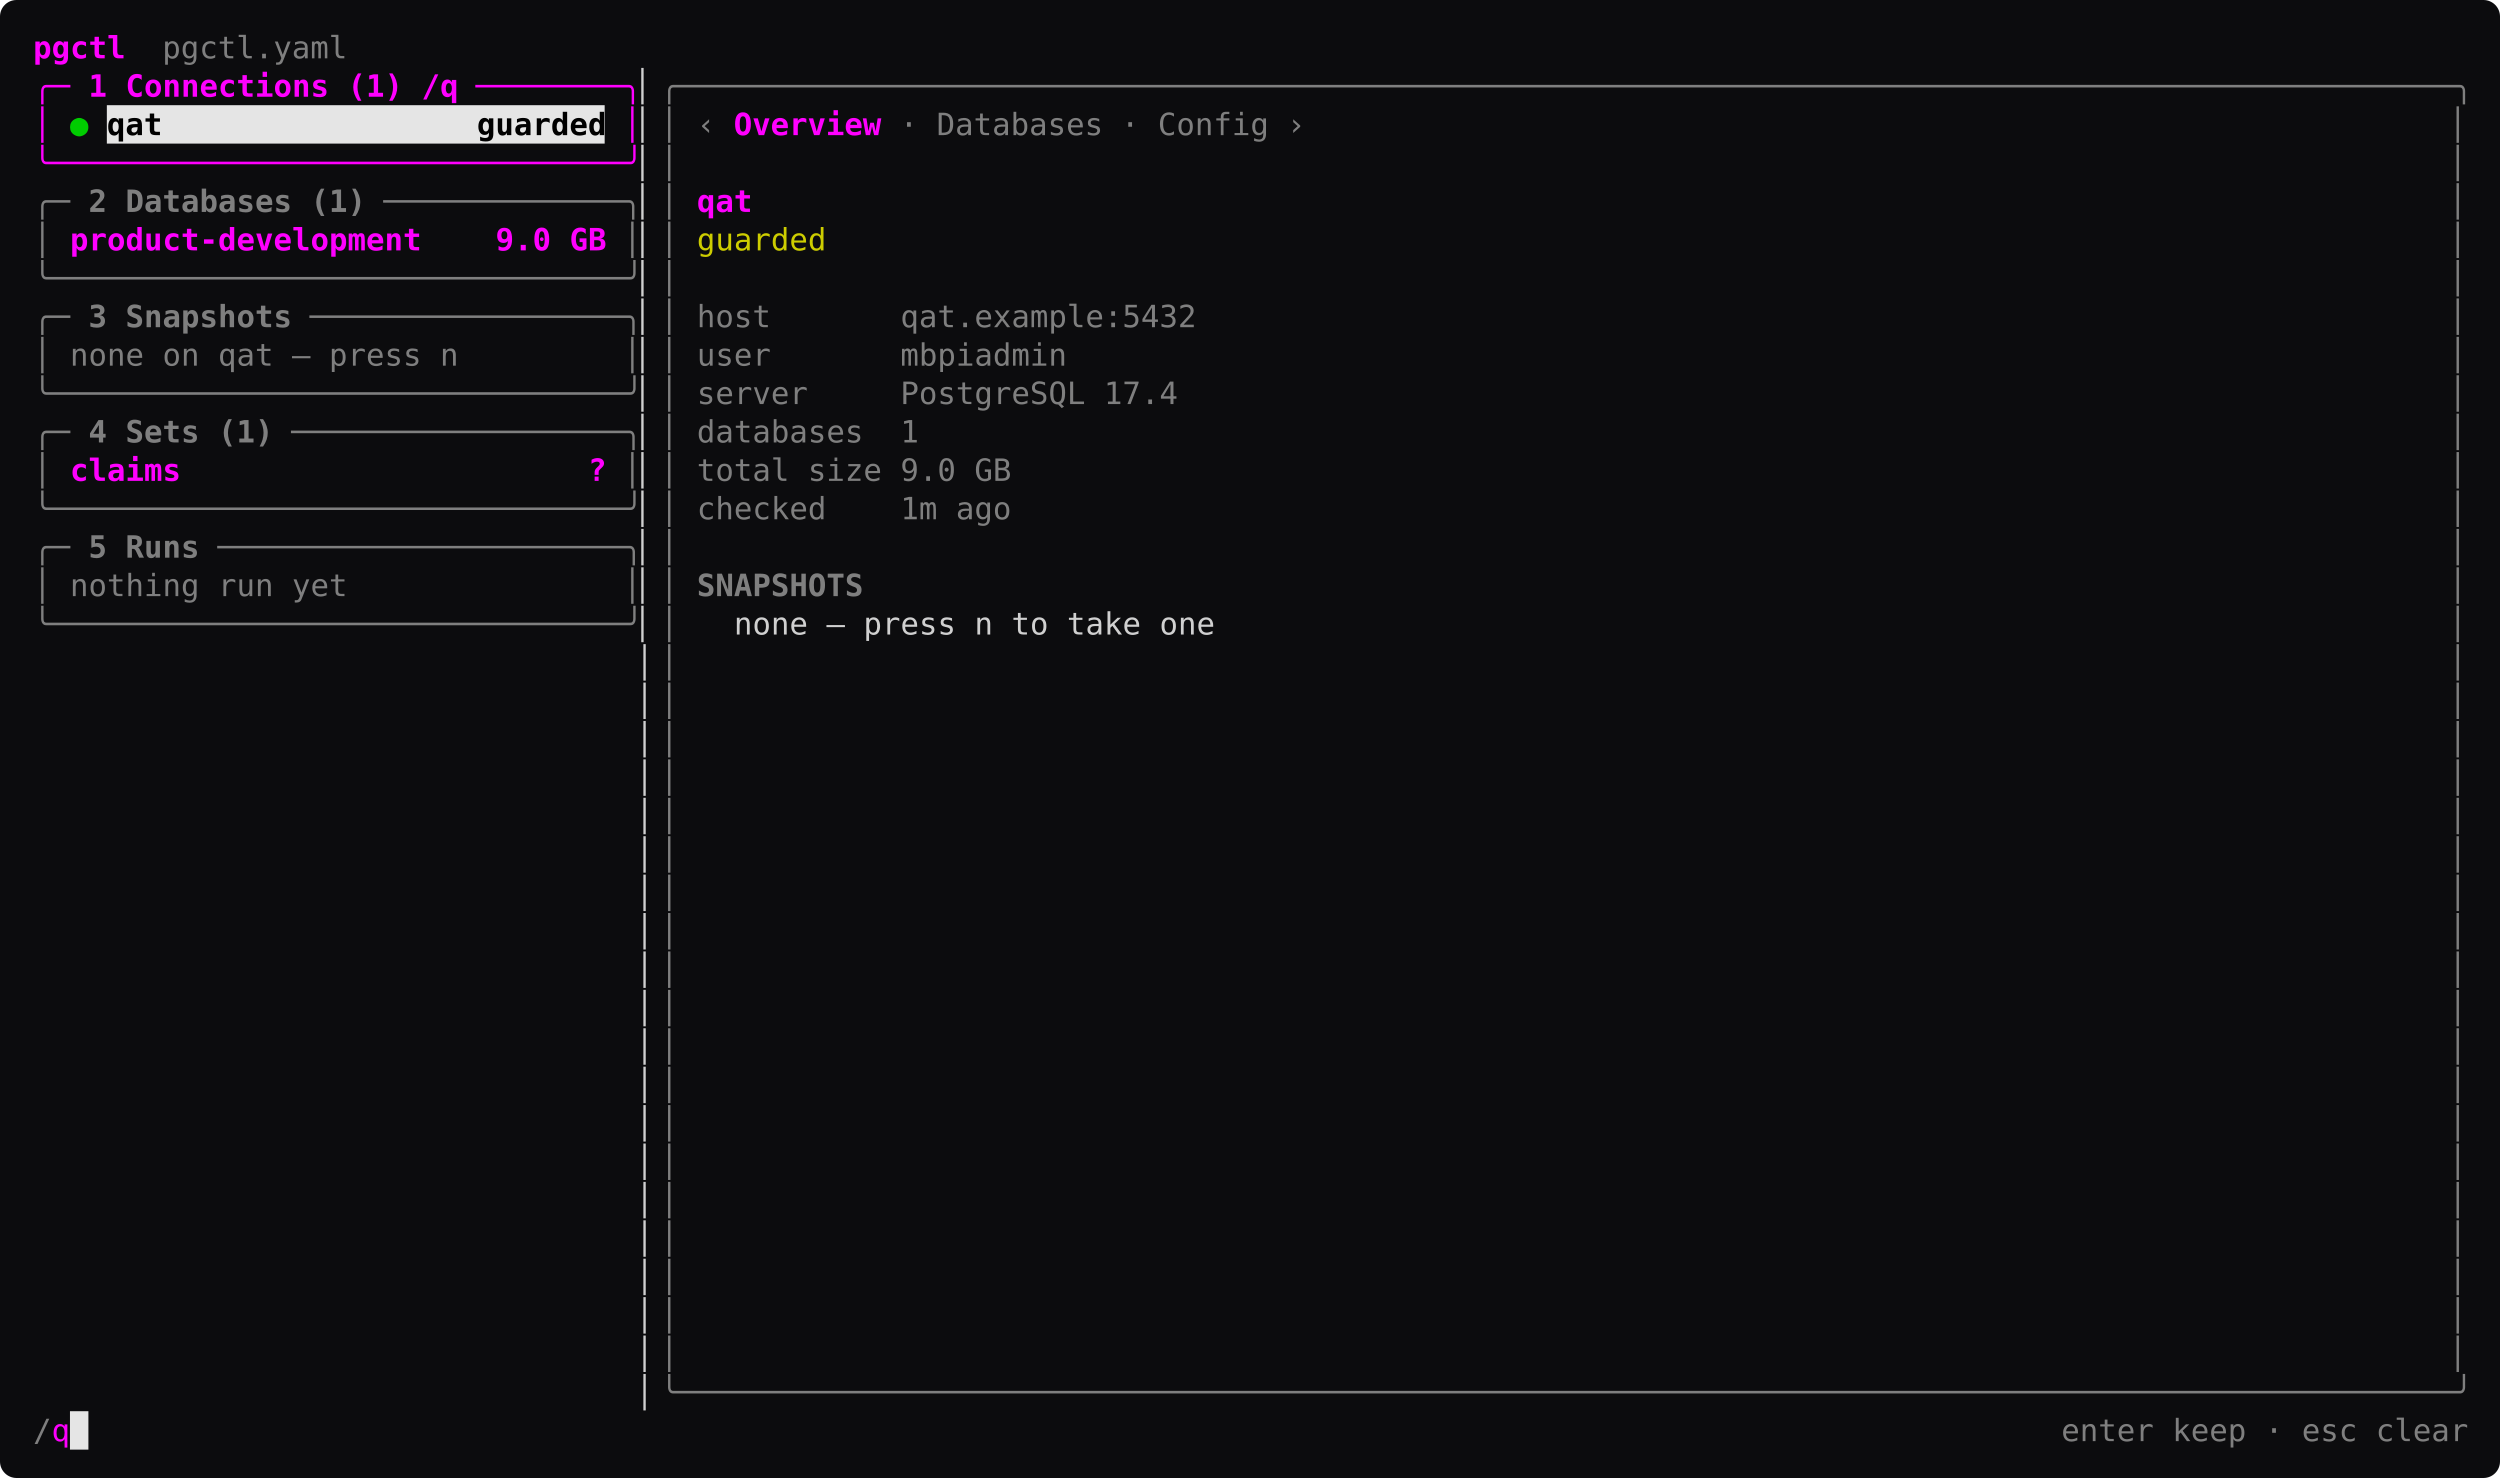
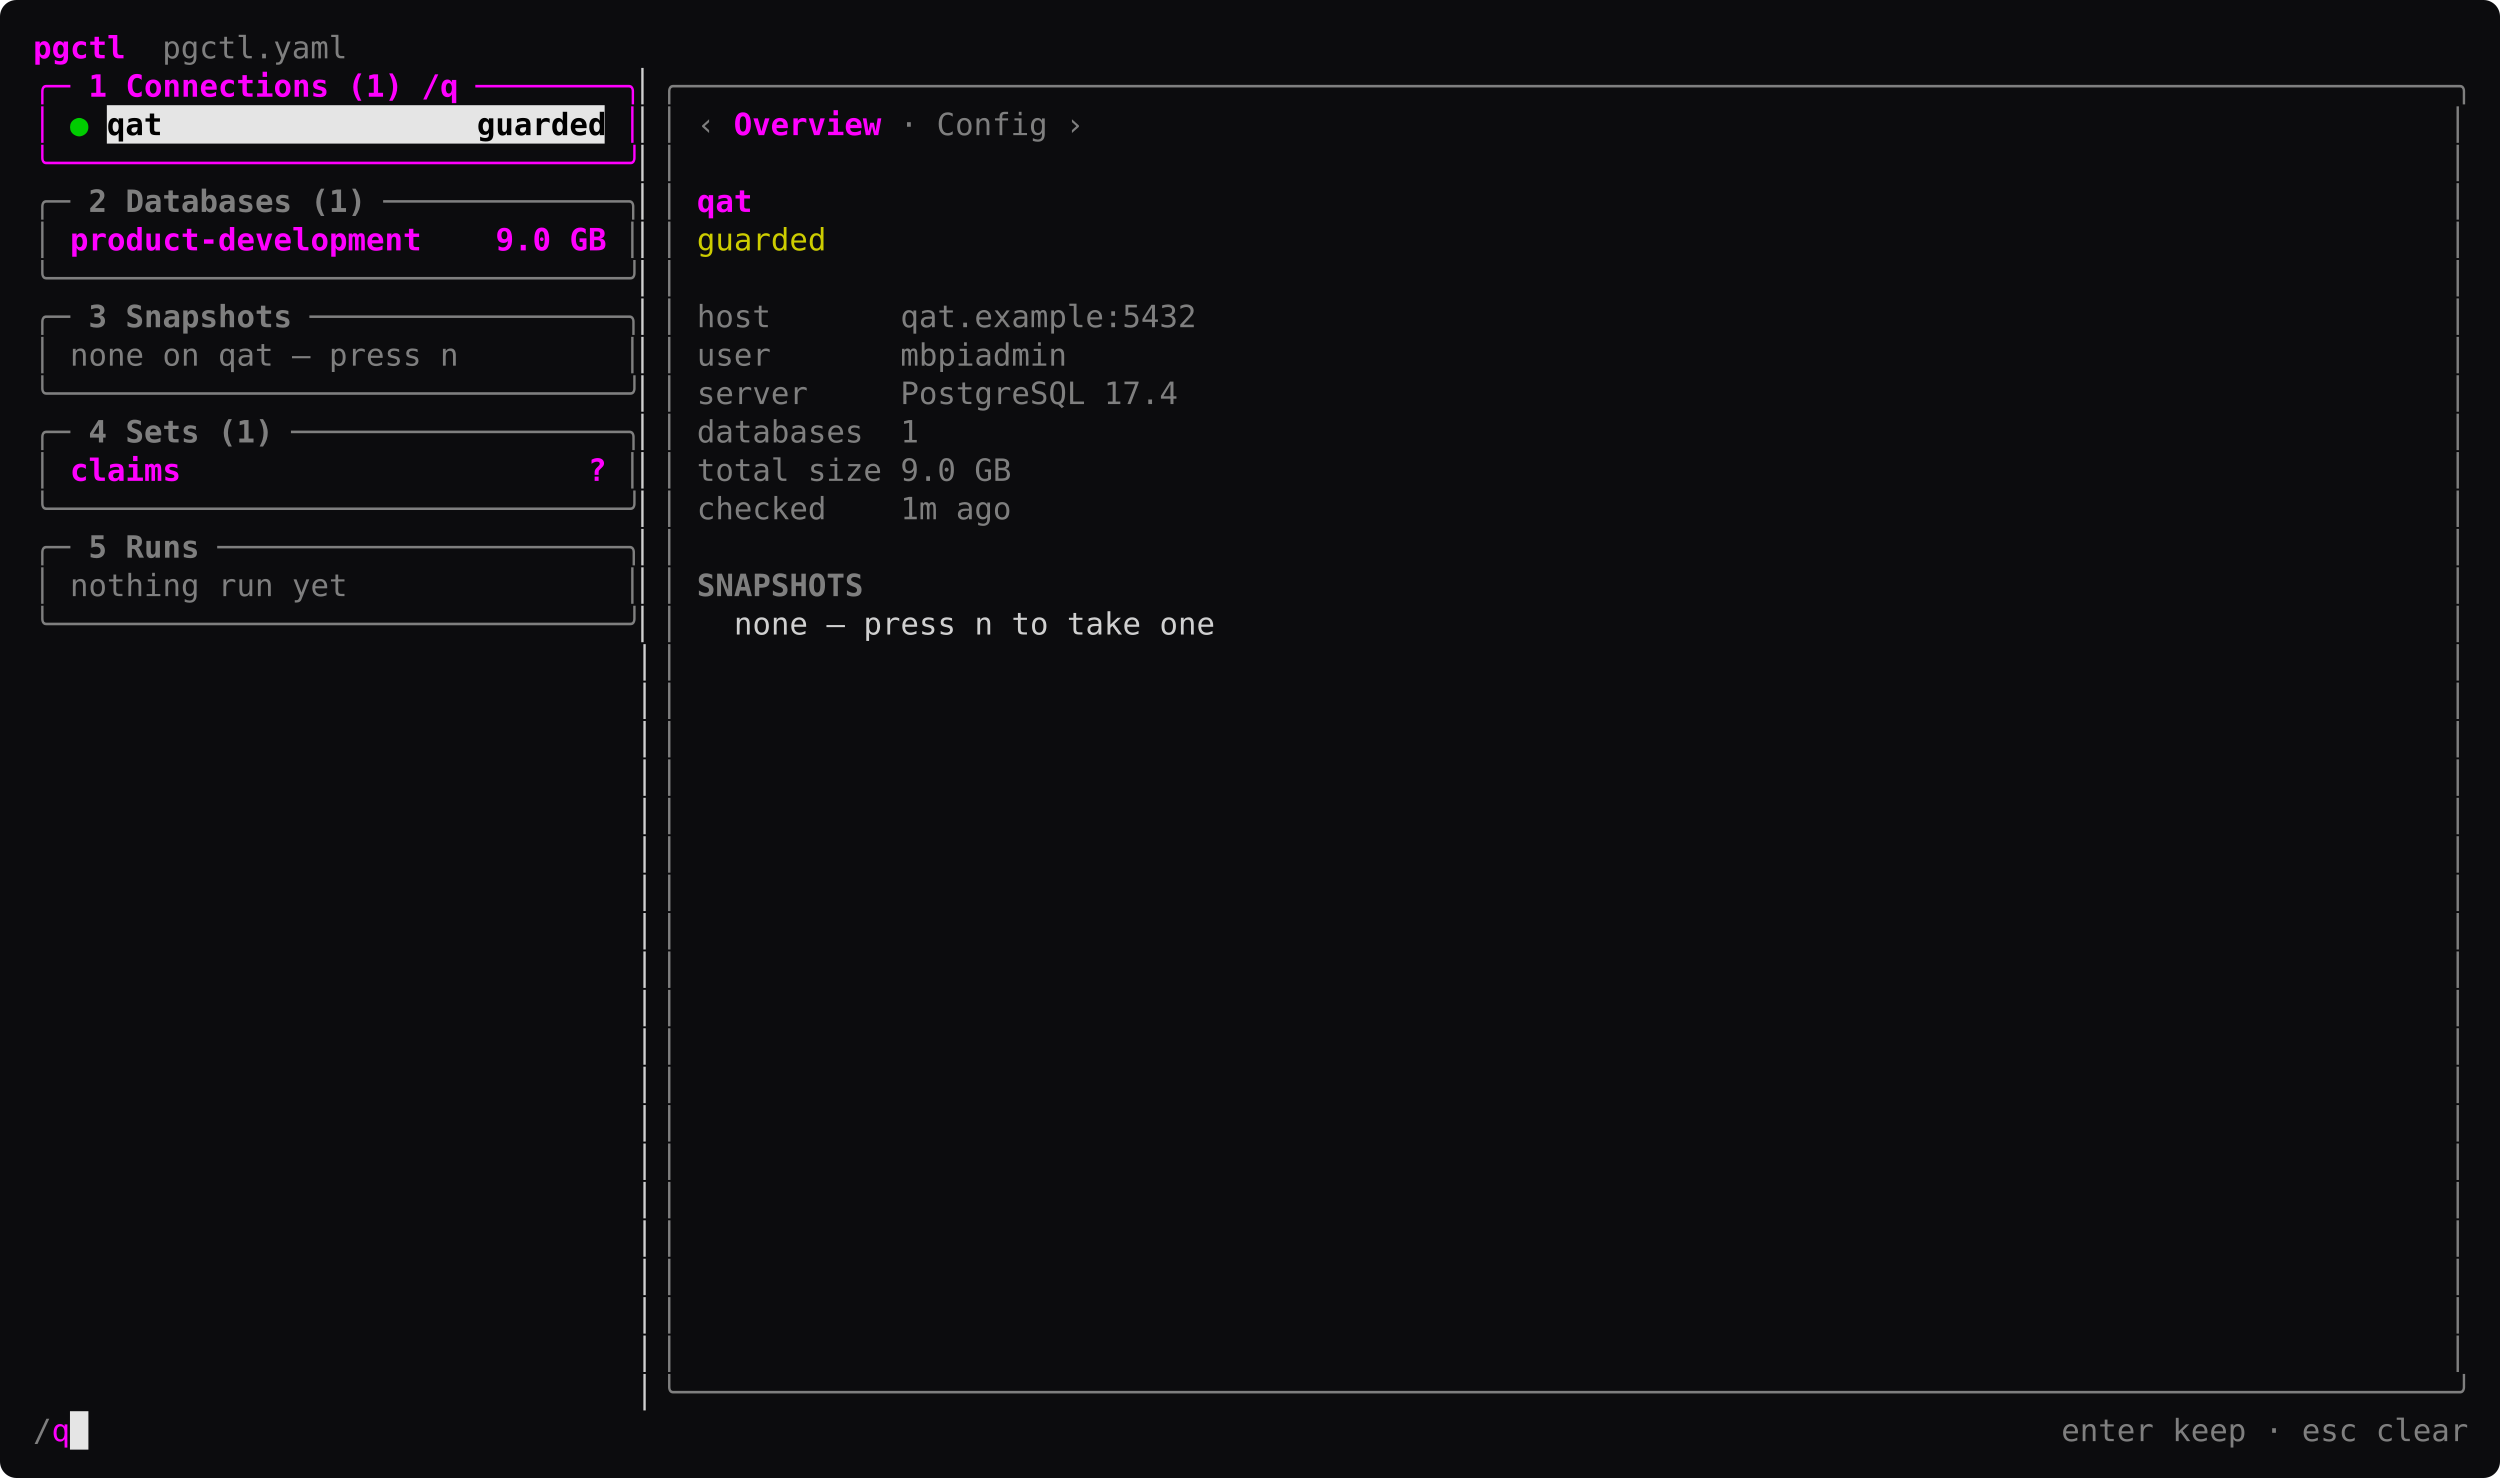
<svg xmlns="http://www.w3.org/2000/svg" width="1057.6" height="625.25" viewBox="0 0 1057.6 625.25" font-family="ui-monospace, 'SF Mono', SFMono-Regular, Menlo, Consolas, 'DejaVu Sans Mono', monospace" font-size="13" role="img">
  <rect width="1057.6" height="625.25" rx="7" fill="#0c0c0e" />
  <rect x="45.2" y="44.5" width="210.6" height="16.25" fill="#e5e5e5" />
  <rect x="29.6" y="597" width="7.8" height="16.25" fill="#e5e5e5" />
  <text x="14" y="24.68" textLength="39" lengthAdjust="spacing" fill="#ff00ff" font-weight="600" xml:space="preserve">pgctl</text>
  <text x="53" y="24.68" textLength="93.6" lengthAdjust="spacing" fill="#7f7f7f" xml:space="preserve">  pgctl.yaml</text>
  <text x="14" y="40.92" textLength="15.6" lengthAdjust="spacing" fill="#ff00ff" xml:space="preserve">╭─</text>
  <text x="29.6" y="40.92" textLength="163.8" lengthAdjust="spacing" fill="#ff00ff" font-weight="600" xml:space="preserve"> 1 Connections (1) /q</text>
  <text x="201.2" y="40.92" textLength="70.2" lengthAdjust="spacing" fill="#ff00ff" xml:space="preserve">────────╮</text>
  <text x="271.4" y="40.92" textLength="7.8" lengthAdjust="spacing" fill="#d0d0d0" xml:space="preserve">▏</text>
  <text x="279.2" y="40.92" textLength="764.4" lengthAdjust="spacing" fill="#7f7f7f" xml:space="preserve">╭────────────────────────────────────────────────────────────────────────────────────────────────╮</text>
  <text x="14" y="57.17" textLength="7.8" lengthAdjust="spacing" fill="#ff00ff" xml:space="preserve">│</text>
  <text x="29.6" y="57.17" textLength="7.8" lengthAdjust="spacing" fill="#00cd00" xml:space="preserve">●</text>
  <text x="45.2" y="57.17" textLength="210.6" lengthAdjust="spacing" fill="#000000" font-weight="600" xml:space="preserve">qat                 guarded</text>
  <text x="263.6" y="57.17" textLength="7.8" lengthAdjust="spacing" fill="#ff00ff" xml:space="preserve">│</text>
  <text x="271.4" y="57.17" textLength="7.8" lengthAdjust="spacing" fill="#d0d0d0" xml:space="preserve">▏</text>
  <text x="279.2" y="57.17" textLength="7.8" lengthAdjust="spacing" fill="#7f7f7f" xml:space="preserve">│</text>
  <text x="294.8" y="57.17" textLength="7.8" lengthAdjust="spacing" fill="#7f7f7f" xml:space="preserve">‹</text>
  <text x="310.4" y="57.17" textLength="7.8" lengthAdjust="spacing" fill="#ff00ff" font-weight="600" xml:space="preserve">O</text>
  <text x="318.2" y="57.17" textLength="7.8" lengthAdjust="spacing" fill="#ff00ff" font-weight="600" xml:space="preserve">v</text>
  <text x="326" y="57.17" textLength="7.8" lengthAdjust="spacing" fill="#ff00ff" font-weight="600" xml:space="preserve">e</text>
  <text x="333.8" y="57.17" textLength="7.8" lengthAdjust="spacing" fill="#ff00ff" font-weight="600" xml:space="preserve">r</text>
  <text x="341.6" y="57.17" textLength="7.8" lengthAdjust="spacing" fill="#ff00ff" font-weight="600" xml:space="preserve">v</text>
  <text x="349.4" y="57.17" textLength="7.8" lengthAdjust="spacing" fill="#ff00ff" font-weight="600" xml:space="preserve">i</text>
  <text x="357.2" y="57.17" textLength="7.8" lengthAdjust="spacing" fill="#ff00ff" font-weight="600" xml:space="preserve">e</text>
  <text x="365" y="57.17" textLength="7.8" lengthAdjust="spacing" fill="#ff00ff" font-weight="600" xml:space="preserve">w</text>
  <text x="380.6" y="57.17" textLength="7.8" lengthAdjust="spacing" fill="#7f7f7f" xml:space="preserve">·</text>
-   <text x="388.4" y="57.17" textLength="78" lengthAdjust="spacing" fill="#7f7f7f" xml:space="preserve"> Databases</text>
-   <text x="474.2" y="57.17" textLength="7.8" lengthAdjust="spacing" fill="#7f7f7f" xml:space="preserve">·</text>
-   <text x="482" y="57.17" textLength="54.6" lengthAdjust="spacing" fill="#7f7f7f" xml:space="preserve"> Config</text>
-   <text x="544.4" y="57.17" textLength="7.8" lengthAdjust="spacing" fill="#7f7f7f" xml:space="preserve">›</text>
+   <text x="388.4" y="57.17" textLength="54.6" lengthAdjust="spacing" fill="#7f7f7f" xml:space="preserve"> Config</text>
+   <text x="450.8" y="57.17" textLength="7.8" lengthAdjust="spacing" fill="#7f7f7f" xml:space="preserve">›</text>
  <text x="1035.8" y="57.17" textLength="7.8" lengthAdjust="spacing" fill="#7f7f7f" xml:space="preserve">│</text>
  <text x="14" y="73.42" textLength="257.4" lengthAdjust="spacing" fill="#ff00ff" xml:space="preserve">╰───────────────────────────────╯</text>
  <text x="271.4" y="73.42" textLength="7.8" lengthAdjust="spacing" fill="#d0d0d0" xml:space="preserve">▏</text>
  <text x="279.2" y="73.42" textLength="7.8" lengthAdjust="spacing" fill="#7f7f7f" xml:space="preserve">│</text>
  <text x="1035.8" y="73.42" textLength="7.8" lengthAdjust="spacing" fill="#7f7f7f" xml:space="preserve">│</text>
  <text x="14" y="89.67" textLength="15.6" lengthAdjust="spacing" fill="#7f7f7f" xml:space="preserve">╭─</text>
  <text x="29.6" y="89.67" textLength="124.8" lengthAdjust="spacing" fill="#7f7f7f" font-weight="600" xml:space="preserve"> 2 Databases (1)</text>
  <text x="162.2" y="89.67" textLength="109.2" lengthAdjust="spacing" fill="#7f7f7f" xml:space="preserve">─────────────╮</text>
  <text x="271.4" y="89.67" textLength="7.8" lengthAdjust="spacing" fill="#d0d0d0" xml:space="preserve">▏</text>
  <text x="279.2" y="89.67" textLength="7.8" lengthAdjust="spacing" fill="#7f7f7f" xml:space="preserve">│</text>
  <text x="294.8" y="89.67" textLength="23.4" lengthAdjust="spacing" fill="#ff00ff" font-weight="600" xml:space="preserve">qat</text>
  <text x="1035.8" y="89.67" textLength="7.8" lengthAdjust="spacing" fill="#7f7f7f" xml:space="preserve">│</text>
  <text x="14" y="105.92" textLength="7.8" lengthAdjust="spacing" fill="#7f7f7f" xml:space="preserve">│</text>
  <text x="29.6" y="105.92" textLength="226.2" lengthAdjust="spacing" fill="#ff00ff" font-weight="600" xml:space="preserve">product-development    9.0 GB</text>
  <text x="263.6" y="105.92" textLength="7.8" lengthAdjust="spacing" fill="#7f7f7f" xml:space="preserve">│</text>
  <text x="271.4" y="105.92" textLength="7.8" lengthAdjust="spacing" fill="#d0d0d0" xml:space="preserve">▏</text>
  <text x="279.2" y="105.92" textLength="7.8" lengthAdjust="spacing" fill="#7f7f7f" xml:space="preserve">│</text>
  <text x="294.8" y="105.92" textLength="54.6" lengthAdjust="spacing" fill="#cdcd00" xml:space="preserve">guarded</text>
  <text x="1035.8" y="105.92" textLength="7.8" lengthAdjust="spacing" fill="#7f7f7f" xml:space="preserve">│</text>
  <text x="14" y="122.17" textLength="257.4" lengthAdjust="spacing" fill="#7f7f7f" xml:space="preserve">╰───────────────────────────────╯</text>
  <text x="271.4" y="122.17" textLength="7.8" lengthAdjust="spacing" fill="#d0d0d0" xml:space="preserve">▏</text>
  <text x="279.2" y="122.17" textLength="7.8" lengthAdjust="spacing" fill="#7f7f7f" xml:space="preserve">│</text>
  <text x="1035.8" y="122.17" textLength="7.8" lengthAdjust="spacing" fill="#7f7f7f" xml:space="preserve">│</text>
  <text x="14" y="138.43" textLength="15.6" lengthAdjust="spacing" fill="#7f7f7f" xml:space="preserve">╭─</text>
  <text x="29.6" y="138.43" textLength="93.6" lengthAdjust="spacing" fill="#7f7f7f" font-weight="600" xml:space="preserve"> 3 Snapshots</text>
  <text x="131" y="138.43" textLength="140.4" lengthAdjust="spacing" fill="#7f7f7f" xml:space="preserve">─────────────────╮</text>
  <text x="271.4" y="138.43" textLength="7.8" lengthAdjust="spacing" fill="#d0d0d0" xml:space="preserve">▏</text>
  <text x="279.2" y="138.43" textLength="7.8" lengthAdjust="spacing" fill="#7f7f7f" xml:space="preserve">│</text>
  <text x="294.8" y="138.43" textLength="210.6" lengthAdjust="spacing" fill="#7f7f7f" xml:space="preserve">host       qat.example:5432</text>
  <text x="1035.8" y="138.43" textLength="7.8" lengthAdjust="spacing" fill="#7f7f7f" xml:space="preserve">│</text>
  <text x="14" y="154.68" textLength="7.8" lengthAdjust="spacing" fill="#7f7f7f" xml:space="preserve">│</text>
  <text x="29.6" y="154.68" textLength="163.8" lengthAdjust="spacing" fill="#7f7f7f" xml:space="preserve">none on qat — press n</text>
  <text x="263.6" y="154.68" textLength="7.8" lengthAdjust="spacing" fill="#7f7f7f" xml:space="preserve">│</text>
  <text x="271.4" y="154.68" textLength="7.8" lengthAdjust="spacing" fill="#d0d0d0" xml:space="preserve">▏</text>
  <text x="279.2" y="154.68" textLength="7.8" lengthAdjust="spacing" fill="#7f7f7f" xml:space="preserve">│</text>
  <text x="294.8" y="154.68" textLength="156" lengthAdjust="spacing" fill="#7f7f7f" xml:space="preserve">user       mbpiadmin</text>
  <text x="1035.8" y="154.68" textLength="7.8" lengthAdjust="spacing" fill="#7f7f7f" xml:space="preserve">│</text>
  <text x="14" y="170.93" textLength="257.4" lengthAdjust="spacing" fill="#7f7f7f" xml:space="preserve">╰───────────────────────────────╯</text>
  <text x="271.4" y="170.93" textLength="7.8" lengthAdjust="spacing" fill="#d0d0d0" xml:space="preserve">▏</text>
  <text x="279.2" y="170.93" textLength="7.8" lengthAdjust="spacing" fill="#7f7f7f" xml:space="preserve">│</text>
  <text x="294.8" y="170.93" textLength="202.8" lengthAdjust="spacing" fill="#7f7f7f" xml:space="preserve">server     PostgreSQL 17.4</text>
  <text x="1035.8" y="170.93" textLength="7.8" lengthAdjust="spacing" fill="#7f7f7f" xml:space="preserve">│</text>
  <text x="14" y="187.18" textLength="15.6" lengthAdjust="spacing" fill="#7f7f7f" xml:space="preserve">╭─</text>
  <text x="29.6" y="187.18" textLength="85.8" lengthAdjust="spacing" fill="#7f7f7f" font-weight="600" xml:space="preserve"> 4 Sets (1)</text>
  <text x="123.2" y="187.18" textLength="148.2" lengthAdjust="spacing" fill="#7f7f7f" xml:space="preserve">──────────────────╮</text>
  <text x="271.4" y="187.18" textLength="7.8" lengthAdjust="spacing" fill="#d0d0d0" xml:space="preserve">▏</text>
  <text x="279.2" y="187.18" textLength="7.8" lengthAdjust="spacing" fill="#7f7f7f" xml:space="preserve">│</text>
  <text x="294.8" y="187.18" textLength="93.6" lengthAdjust="spacing" fill="#7f7f7f" xml:space="preserve">databases  1</text>
  <text x="1035.8" y="187.18" textLength="7.8" lengthAdjust="spacing" fill="#7f7f7f" xml:space="preserve">│</text>
  <text x="14" y="203.43" textLength="7.8" lengthAdjust="spacing" fill="#7f7f7f" xml:space="preserve">│</text>
  <text x="29.6" y="203.43" textLength="226.2" lengthAdjust="spacing" fill="#ff00ff" font-weight="600" xml:space="preserve">claims                      ?</text>
  <text x="263.6" y="203.43" textLength="7.8" lengthAdjust="spacing" fill="#7f7f7f" xml:space="preserve">│</text>
  <text x="271.4" y="203.43" textLength="7.8" lengthAdjust="spacing" fill="#d0d0d0" xml:space="preserve">▏</text>
  <text x="279.2" y="203.43" textLength="7.8" lengthAdjust="spacing" fill="#7f7f7f" xml:space="preserve">│</text>
  <text x="294.8" y="203.43" textLength="132.6" lengthAdjust="spacing" fill="#7f7f7f" xml:space="preserve">total size 9.0 GB</text>
  <text x="1035.8" y="203.43" textLength="7.8" lengthAdjust="spacing" fill="#7f7f7f" xml:space="preserve">│</text>
  <text x="14" y="219.68" textLength="257.4" lengthAdjust="spacing" fill="#7f7f7f" xml:space="preserve">╰───────────────────────────────╯</text>
  <text x="271.4" y="219.68" textLength="7.8" lengthAdjust="spacing" fill="#d0d0d0" xml:space="preserve">▏</text>
  <text x="279.2" y="219.68" textLength="7.8" lengthAdjust="spacing" fill="#7f7f7f" xml:space="preserve">│</text>
  <text x="294.8" y="219.68" textLength="132.6" lengthAdjust="spacing" fill="#7f7f7f" xml:space="preserve">checked    1m ago</text>
  <text x="1035.8" y="219.68" textLength="7.8" lengthAdjust="spacing" fill="#7f7f7f" xml:space="preserve">│</text>
  <text x="14" y="235.93" textLength="15.6" lengthAdjust="spacing" fill="#7f7f7f" xml:space="preserve">╭─</text>
  <text x="29.6" y="235.93" textLength="54.6" lengthAdjust="spacing" fill="#7f7f7f" font-weight="600" xml:space="preserve"> 5 Runs</text>
  <text x="92" y="235.93" textLength="179.4" lengthAdjust="spacing" fill="#7f7f7f" xml:space="preserve">──────────────────────╮</text>
  <text x="271.4" y="235.93" textLength="7.8" lengthAdjust="spacing" fill="#d0d0d0" xml:space="preserve">▏</text>
  <text x="279.2" y="235.93" textLength="7.8" lengthAdjust="spacing" fill="#7f7f7f" xml:space="preserve">│</text>
  <text x="1035.8" y="235.93" textLength="7.8" lengthAdjust="spacing" fill="#7f7f7f" xml:space="preserve">│</text>
  <text x="14" y="252.18" textLength="7.8" lengthAdjust="spacing" fill="#7f7f7f" xml:space="preserve">│</text>
  <text x="29.6" y="252.18" textLength="117" lengthAdjust="spacing" fill="#7f7f7f" xml:space="preserve">nothing run yet</text>
  <text x="263.6" y="252.18" textLength="7.8" lengthAdjust="spacing" fill="#7f7f7f" xml:space="preserve">│</text>
  <text x="271.4" y="252.18" textLength="7.8" lengthAdjust="spacing" fill="#d0d0d0" xml:space="preserve">▏</text>
  <text x="279.2" y="252.18" textLength="7.8" lengthAdjust="spacing" fill="#7f7f7f" xml:space="preserve">│</text>
  <text x="294.8" y="252.18" textLength="70.2" lengthAdjust="spacing" fill="#7f7f7f" font-weight="600" xml:space="preserve">SNAPSHOTS</text>
  <text x="1035.8" y="252.18" textLength="7.8" lengthAdjust="spacing" fill="#7f7f7f" xml:space="preserve">│</text>
  <text x="14" y="268.43" textLength="257.4" lengthAdjust="spacing" fill="#7f7f7f" xml:space="preserve">╰───────────────────────────────╯</text>
  <text x="271.4" y="268.43" textLength="7.8" lengthAdjust="spacing" fill="#d0d0d0" xml:space="preserve">▏</text>
  <text x="279.2" y="268.43" textLength="7.8" lengthAdjust="spacing" fill="#7f7f7f" xml:space="preserve">│</text>
  <text x="287" y="268.43" textLength="226.2" lengthAdjust="spacing" fill="#d0d0d0" xml:space="preserve">   none — press n to take one</text>
  <text x="1035.8" y="268.43" textLength="7.8" lengthAdjust="spacing" fill="#7f7f7f" xml:space="preserve">│</text>
  <text x="14" y="284.68" textLength="265.2" lengthAdjust="spacing" fill="#d0d0d0" xml:space="preserve">                                 ▏</text>
  <text x="279.2" y="284.68" textLength="7.8" lengthAdjust="spacing" fill="#7f7f7f" xml:space="preserve">│</text>
  <text x="1035.8" y="284.68" textLength="7.8" lengthAdjust="spacing" fill="#7f7f7f" xml:space="preserve">│</text>
  <text x="14" y="300.93" textLength="265.2" lengthAdjust="spacing" fill="#d0d0d0" xml:space="preserve">                                 ▏</text>
  <text x="279.2" y="300.93" textLength="7.8" lengthAdjust="spacing" fill="#7f7f7f" xml:space="preserve">│</text>
  <text x="1035.8" y="300.93" textLength="7.8" lengthAdjust="spacing" fill="#7f7f7f" xml:space="preserve">│</text>
  <text x="14" y="317.18" textLength="265.2" lengthAdjust="spacing" fill="#d0d0d0" xml:space="preserve">                                 ▏</text>
  <text x="279.2" y="317.18" textLength="7.8" lengthAdjust="spacing" fill="#7f7f7f" xml:space="preserve">│</text>
  <text x="1035.8" y="317.18" textLength="7.8" lengthAdjust="spacing" fill="#7f7f7f" xml:space="preserve">│</text>
  <text x="14" y="333.43" textLength="265.2" lengthAdjust="spacing" fill="#d0d0d0" xml:space="preserve">                                 ▏</text>
  <text x="279.2" y="333.43" textLength="7.8" lengthAdjust="spacing" fill="#7f7f7f" xml:space="preserve">│</text>
  <text x="1035.8" y="333.43" textLength="7.8" lengthAdjust="spacing" fill="#7f7f7f" xml:space="preserve">│</text>
  <text x="14" y="349.68" textLength="265.2" lengthAdjust="spacing" fill="#d0d0d0" xml:space="preserve">                                 ▏</text>
  <text x="279.2" y="349.68" textLength="7.8" lengthAdjust="spacing" fill="#7f7f7f" xml:space="preserve">│</text>
  <text x="1035.8" y="349.68" textLength="7.8" lengthAdjust="spacing" fill="#7f7f7f" xml:space="preserve">│</text>
  <text x="14" y="365.93" textLength="265.2" lengthAdjust="spacing" fill="#d0d0d0" xml:space="preserve">                                 ▏</text>
  <text x="279.2" y="365.93" textLength="7.8" lengthAdjust="spacing" fill="#7f7f7f" xml:space="preserve">│</text>
  <text x="1035.8" y="365.93" textLength="7.8" lengthAdjust="spacing" fill="#7f7f7f" xml:space="preserve">│</text>
  <text x="14" y="382.18" textLength="265.2" lengthAdjust="spacing" fill="#d0d0d0" xml:space="preserve">                                 ▏</text>
  <text x="279.2" y="382.18" textLength="7.8" lengthAdjust="spacing" fill="#7f7f7f" xml:space="preserve">│</text>
  <text x="1035.8" y="382.18" textLength="7.8" lengthAdjust="spacing" fill="#7f7f7f" xml:space="preserve">│</text>
  <text x="14" y="398.43" textLength="265.2" lengthAdjust="spacing" fill="#d0d0d0" xml:space="preserve">                                 ▏</text>
  <text x="279.2" y="398.43" textLength="7.8" lengthAdjust="spacing" fill="#7f7f7f" xml:space="preserve">│</text>
  <text x="1035.8" y="398.43" textLength="7.8" lengthAdjust="spacing" fill="#7f7f7f" xml:space="preserve">│</text>
  <text x="14" y="414.68" textLength="265.2" lengthAdjust="spacing" fill="#d0d0d0" xml:space="preserve">                                 ▏</text>
  <text x="279.2" y="414.68" textLength="7.8" lengthAdjust="spacing" fill="#7f7f7f" xml:space="preserve">│</text>
  <text x="1035.8" y="414.68" textLength="7.8" lengthAdjust="spacing" fill="#7f7f7f" xml:space="preserve">│</text>
  <text x="14" y="430.93" textLength="265.2" lengthAdjust="spacing" fill="#d0d0d0" xml:space="preserve">                                 ▏</text>
  <text x="279.2" y="430.93" textLength="7.8" lengthAdjust="spacing" fill="#7f7f7f" xml:space="preserve">│</text>
  <text x="1035.8" y="430.93" textLength="7.8" lengthAdjust="spacing" fill="#7f7f7f" xml:space="preserve">│</text>
  <text x="14" y="447.18" textLength="265.2" lengthAdjust="spacing" fill="#d0d0d0" xml:space="preserve">                                 ▏</text>
  <text x="279.2" y="447.18" textLength="7.8" lengthAdjust="spacing" fill="#7f7f7f" xml:space="preserve">│</text>
  <text x="1035.8" y="447.18" textLength="7.8" lengthAdjust="spacing" fill="#7f7f7f" xml:space="preserve">│</text>
  <text x="14" y="463.43" textLength="265.2" lengthAdjust="spacing" fill="#d0d0d0" xml:space="preserve">                                 ▏</text>
  <text x="279.2" y="463.43" textLength="7.8" lengthAdjust="spacing" fill="#7f7f7f" xml:space="preserve">│</text>
  <text x="1035.8" y="463.43" textLength="7.8" lengthAdjust="spacing" fill="#7f7f7f" xml:space="preserve">│</text>
  <text x="14" y="479.68" textLength="265.2" lengthAdjust="spacing" fill="#d0d0d0" xml:space="preserve">                                 ▏</text>
  <text x="279.2" y="479.68" textLength="7.8" lengthAdjust="spacing" fill="#7f7f7f" xml:space="preserve">│</text>
  <text x="1035.8" y="479.68" textLength="7.8" lengthAdjust="spacing" fill="#7f7f7f" xml:space="preserve">│</text>
  <text x="14" y="495.93" textLength="265.2" lengthAdjust="spacing" fill="#d0d0d0" xml:space="preserve">                                 ▏</text>
  <text x="279.2" y="495.93" textLength="7.8" lengthAdjust="spacing" fill="#7f7f7f" xml:space="preserve">│</text>
  <text x="1035.8" y="495.93" textLength="7.8" lengthAdjust="spacing" fill="#7f7f7f" xml:space="preserve">│</text>
  <text x="14" y="512.17" textLength="265.2" lengthAdjust="spacing" fill="#d0d0d0" xml:space="preserve">                                 ▏</text>
  <text x="279.2" y="512.17" textLength="7.8" lengthAdjust="spacing" fill="#7f7f7f" xml:space="preserve">│</text>
  <text x="1035.8" y="512.17" textLength="7.8" lengthAdjust="spacing" fill="#7f7f7f" xml:space="preserve">│</text>
  <text x="14" y="528.42" textLength="265.2" lengthAdjust="spacing" fill="#d0d0d0" xml:space="preserve">                                 ▏</text>
  <text x="279.2" y="528.42" textLength="7.8" lengthAdjust="spacing" fill="#7f7f7f" xml:space="preserve">│</text>
  <text x="1035.8" y="528.42" textLength="7.8" lengthAdjust="spacing" fill="#7f7f7f" xml:space="preserve">│</text>
  <text x="14" y="544.67" textLength="265.2" lengthAdjust="spacing" fill="#d0d0d0" xml:space="preserve">                                 ▏</text>
  <text x="279.2" y="544.67" textLength="7.8" lengthAdjust="spacing" fill="#7f7f7f" xml:space="preserve">│</text>
  <text x="1035.8" y="544.67" textLength="7.8" lengthAdjust="spacing" fill="#7f7f7f" xml:space="preserve">│</text>
  <text x="14" y="560.92" textLength="265.2" lengthAdjust="spacing" fill="#d0d0d0" xml:space="preserve">                                 ▏</text>
  <text x="279.2" y="560.92" textLength="7.8" lengthAdjust="spacing" fill="#7f7f7f" xml:space="preserve">│</text>
  <text x="1035.8" y="560.92" textLength="7.8" lengthAdjust="spacing" fill="#7f7f7f" xml:space="preserve">│</text>
  <text x="14" y="577.17" textLength="265.2" lengthAdjust="spacing" fill="#d0d0d0" xml:space="preserve">                                 ▏</text>
  <text x="279.2" y="577.17" textLength="7.8" lengthAdjust="spacing" fill="#7f7f7f" xml:space="preserve">│</text>
  <text x="1035.8" y="577.17" textLength="7.8" lengthAdjust="spacing" fill="#7f7f7f" xml:space="preserve">│</text>
  <text x="14" y="593.42" textLength="265.2" lengthAdjust="spacing" fill="#d0d0d0" xml:space="preserve">                                 ▏</text>
  <text x="279.2" y="593.42" textLength="764.4" lengthAdjust="spacing" fill="#7f7f7f" xml:space="preserve">╰────────────────────────────────────────────────────────────────────────────────────────────────╯</text>
  <text x="14" y="609.67" textLength="7.8" lengthAdjust="spacing" fill="#7f7f7f" xml:space="preserve">/</text>
  <text x="21.8" y="609.67" textLength="7.8" lengthAdjust="spacing" fill="#ff00ff" xml:space="preserve">q</text>
  <text x="872" y="609.67" textLength="171.6" lengthAdjust="spacing" fill="#7f7f7f" xml:space="preserve">enter keep · esc clear</text>
</svg>
